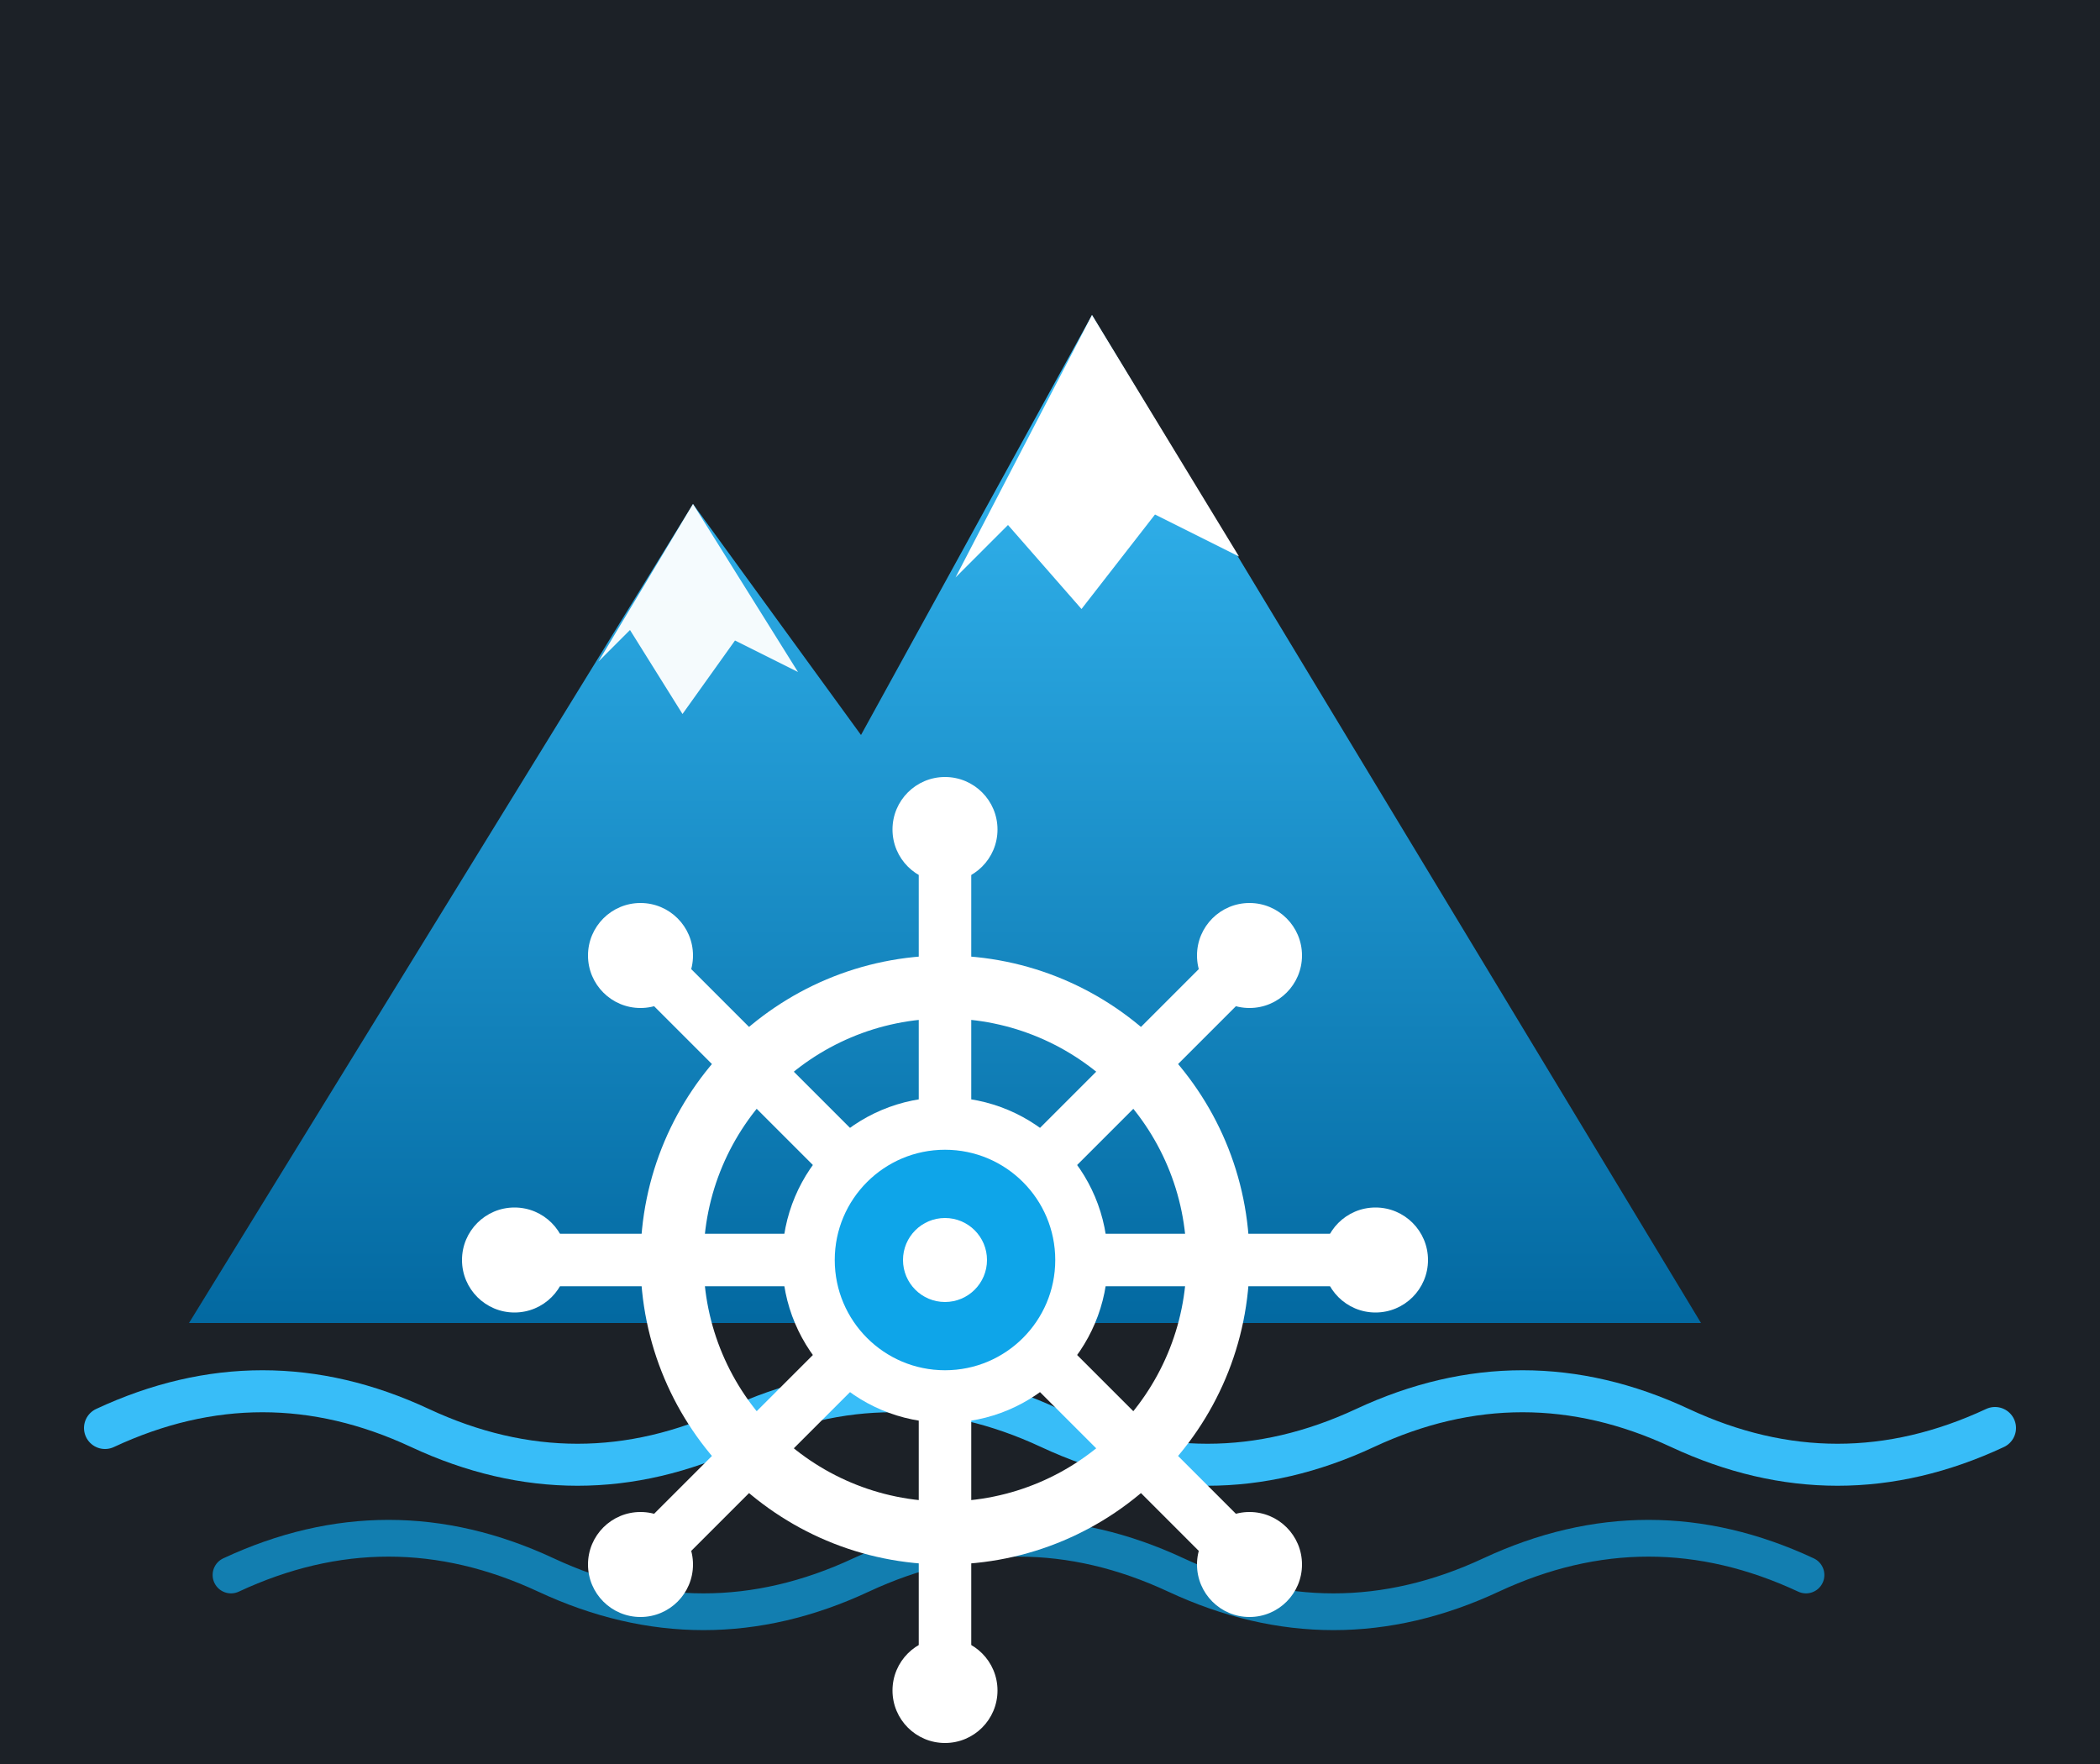
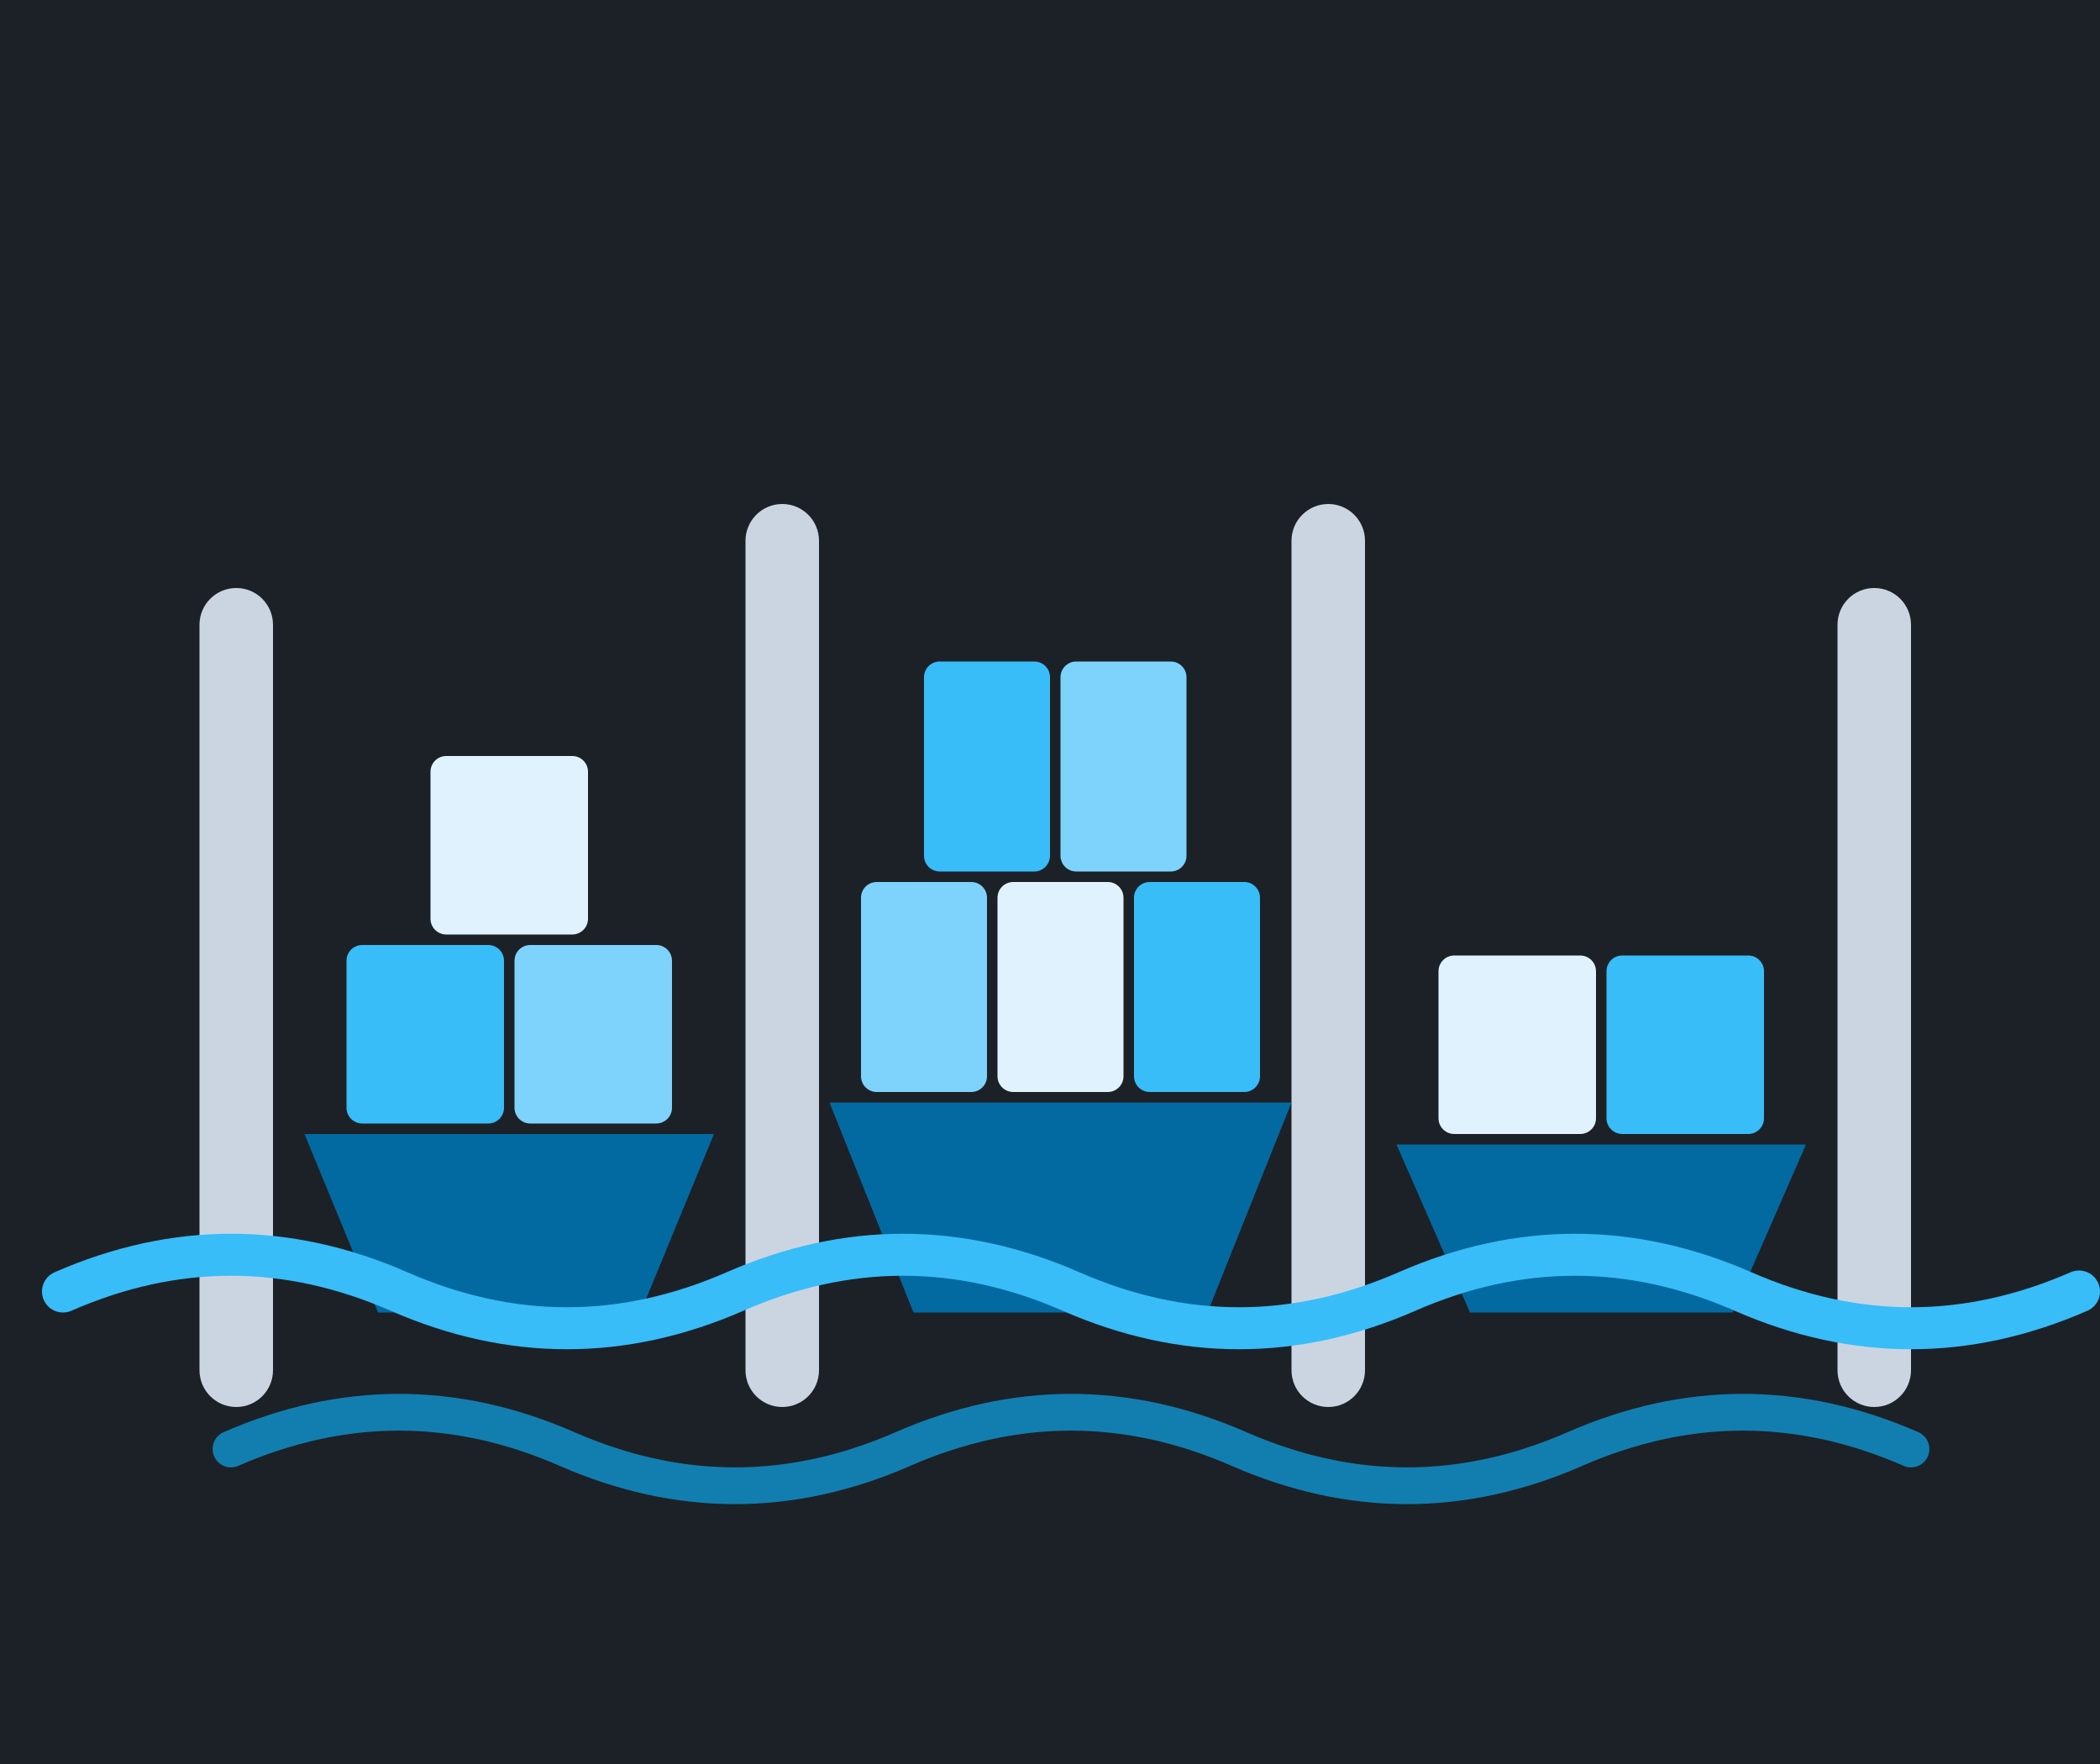
<svg xmlns="http://www.w3.org/2000/svg" viewBox="0 0 200 168" width="200" height="168">
  <defs>
-     <linearGradient id="rock" x1="0" y1="0" x2="0" y2="1">
-       <stop offset="0%" stop-color="#38bdf8" />
-       <stop offset="100%" stop-color="#0369a1" />
+     <linearGradient id="sea" x1="0" y1="0" x2="0" y2="1">
+       <stop offset="0%" stop-color="#0ea5e9" stop-opacity="0.35" />
+       <stop offset="100%" stop-color="#0ea5e9" stop-opacity="0" />
    </linearGradient>
    <linearGradient id="word" x1="0" y1="0" x2="0" y2="1">
      <stop offset="0%" stop-color="#e0f2fe" />
-       <stop offset="45%" stop-color="#7dd3fc" />
+       <stop offset="55%" stop-color="#7dd3fc" />
      <stop offset="100%" stop-color="#0ea5e9" />
    </linearGradient>
  </defs>
  <rect width="200" height="168" fill="#1c2127" />
-   <g transform="translate(0,8)">
-     <path d="M18 118 L66 40 L82 62 L104 22 L162 118 Z" fill="url(#rock)" />
-     <path d="M104 22 L118 45 L110 41 L103 50 L96 42 L91 47 Z" fill="#ffffff" />
-     <path d="M66 40 L76 56 L70 53 L65 60 L60 52 L57 55 Z" fill="#ffffff" opacity="0.95" />
-     <path d="M10 128 Q25 121 40 128 T70 128 T100 128 T130 128 T160 128 T190 128" fill="none" stroke="#38bdf8" stroke-width="4" stroke-linecap="round" />
-     <path d="M22 142 Q37 135 52 142 T82 142 T112 142 T142 142 T172 142" fill="none" stroke="#0ea5e9" stroke-width="3.5" stroke-linecap="round" opacity="0.7" />
-     <g transform="translate(90,112)">
-       <g stroke="#ffffff" stroke-width="5" stroke-linecap="round">
-         <line x1="0" y1="-40" x2="0" y2="40" />
-         <line x1="-40" y1="0" x2="40" y2="0" />
-         <line x1="-28.3" y1="-28.3" x2="28.3" y2="28.3" />
-         <line x1="-28.3" y1="28.3" x2="28.3" y2="-28.3" />
-       </g>
-       <g fill="#ffffff">
-         <circle cx="0" cy="-41" r="5" />
-         <circle cx="0" cy="41" r="5" />
-         <circle cx="-41" cy="0" r="5" />
-         <circle cx="41" cy="0" r="5" />
-         <circle cx="-29" cy="-29" r="5" />
-         <circle cx="29" cy="29" r="5" />
-         <circle cx="-29" cy="29" r="5" />
-         <circle cx="29" cy="-29" r="5" />
-       </g>
-       <circle r="26" fill="none" stroke="#ffffff" stroke-width="6" />
-       <circle r="13" fill="#0ea5e9" stroke="#ffffff" stroke-width="5" />
-       <circle r="4" fill="#ffffff" />
+   <g transform="translate(0,4)">
+     <g fill="#cbd5e1">
+       <rect x="19" y="52" width="7" height="78" rx="3.5" />
+       <rect x="71" y="44" width="7" height="86" rx="3.5" />
+       <rect x="123" y="44" width="7" height="86" rx="3.5" />
+       <rect x="175" y="52" width="7" height="78" rx="3.5" />
    </g>
+     <g>
+       <rect x="33" y="86" width="15" height="17" rx="1.5" fill="#38bdf8" />
+       <rect x="49" y="86" width="15" height="17" rx="1.5" fill="#7dd3fc" />
+       <rect x="41" y="68" width="15" height="17" rx="1.5" fill="#e0f2fe" />
+       <path d="M29 104 H68 L61 121 H36 Z" fill="#0369a1" />
+     </g>
+     <g>
+       <rect x="82" y="80" width="12" height="20" rx="1.5" fill="#7dd3fc" />
+       <rect x="95" y="80" width="12" height="20" rx="1.5" fill="#e0f2fe" />
+       <rect x="108" y="80" width="12" height="20" rx="1.5" fill="#38bdf8" />
+       <rect x="88" y="59" width="12" height="20" rx="1.5" fill="#38bdf8" />
+       <rect x="101" y="59" width="12" height="20" rx="1.5" fill="#7dd3fc" />
+       <path d="M79 101 H123 L115 121 H87 Z" fill="#0369a1" />
+     </g>
+     <g>
+       <rect x="137" y="87" width="15" height="17" rx="1.5" fill="#e0f2fe" />
+       <rect x="153" y="87" width="15" height="17" rx="1.5" fill="#38bdf8" />
+       <path d="M133 105 H172 L165 121 H140 Z" fill="#0369a1" />
+     </g>
+     <path d="M6 119 Q22 112 38 119 T70 119 T102 119 T134 119 T166 119 T198 119" fill="none" stroke="#38bdf8" stroke-width="4" stroke-linecap="round" />
+     <path d="M22 134 Q38 127 54 134 T86 134 T118 134 T150 134 T182 134" fill="none" stroke="#0ea5e9" stroke-width="3.5" stroke-linecap="round" opacity="0.7" />
  </g>
</svg>
